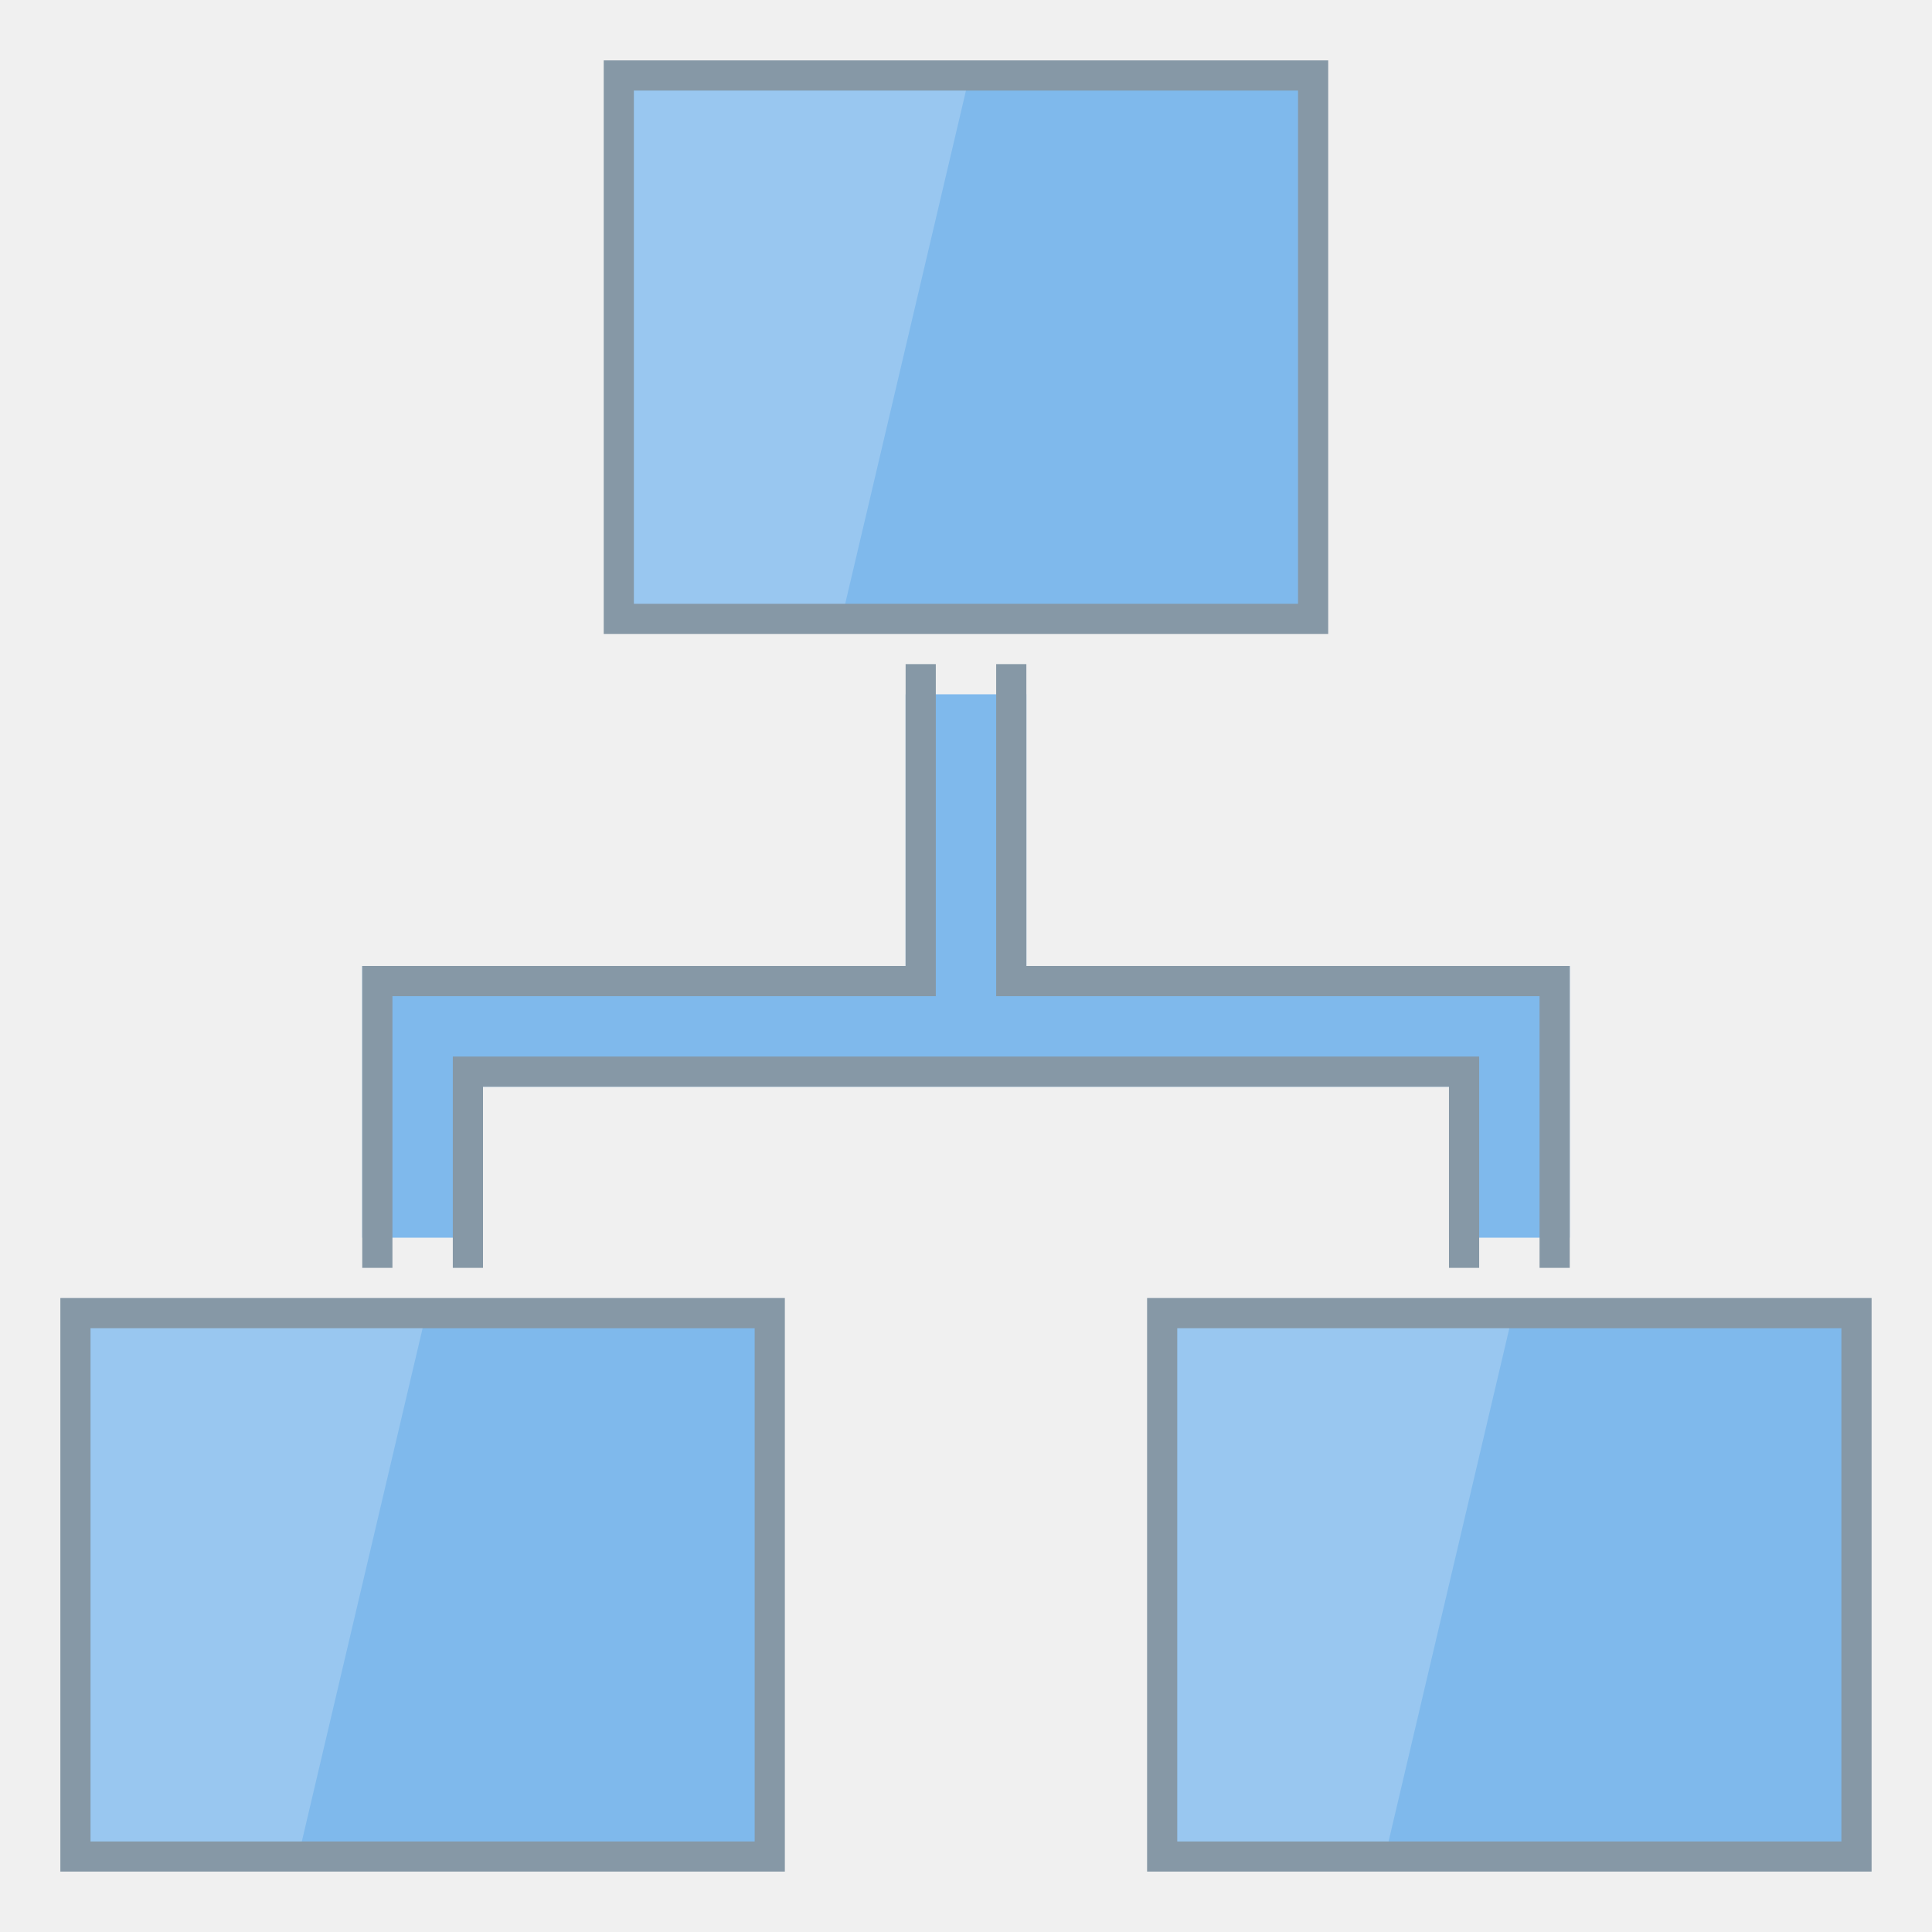
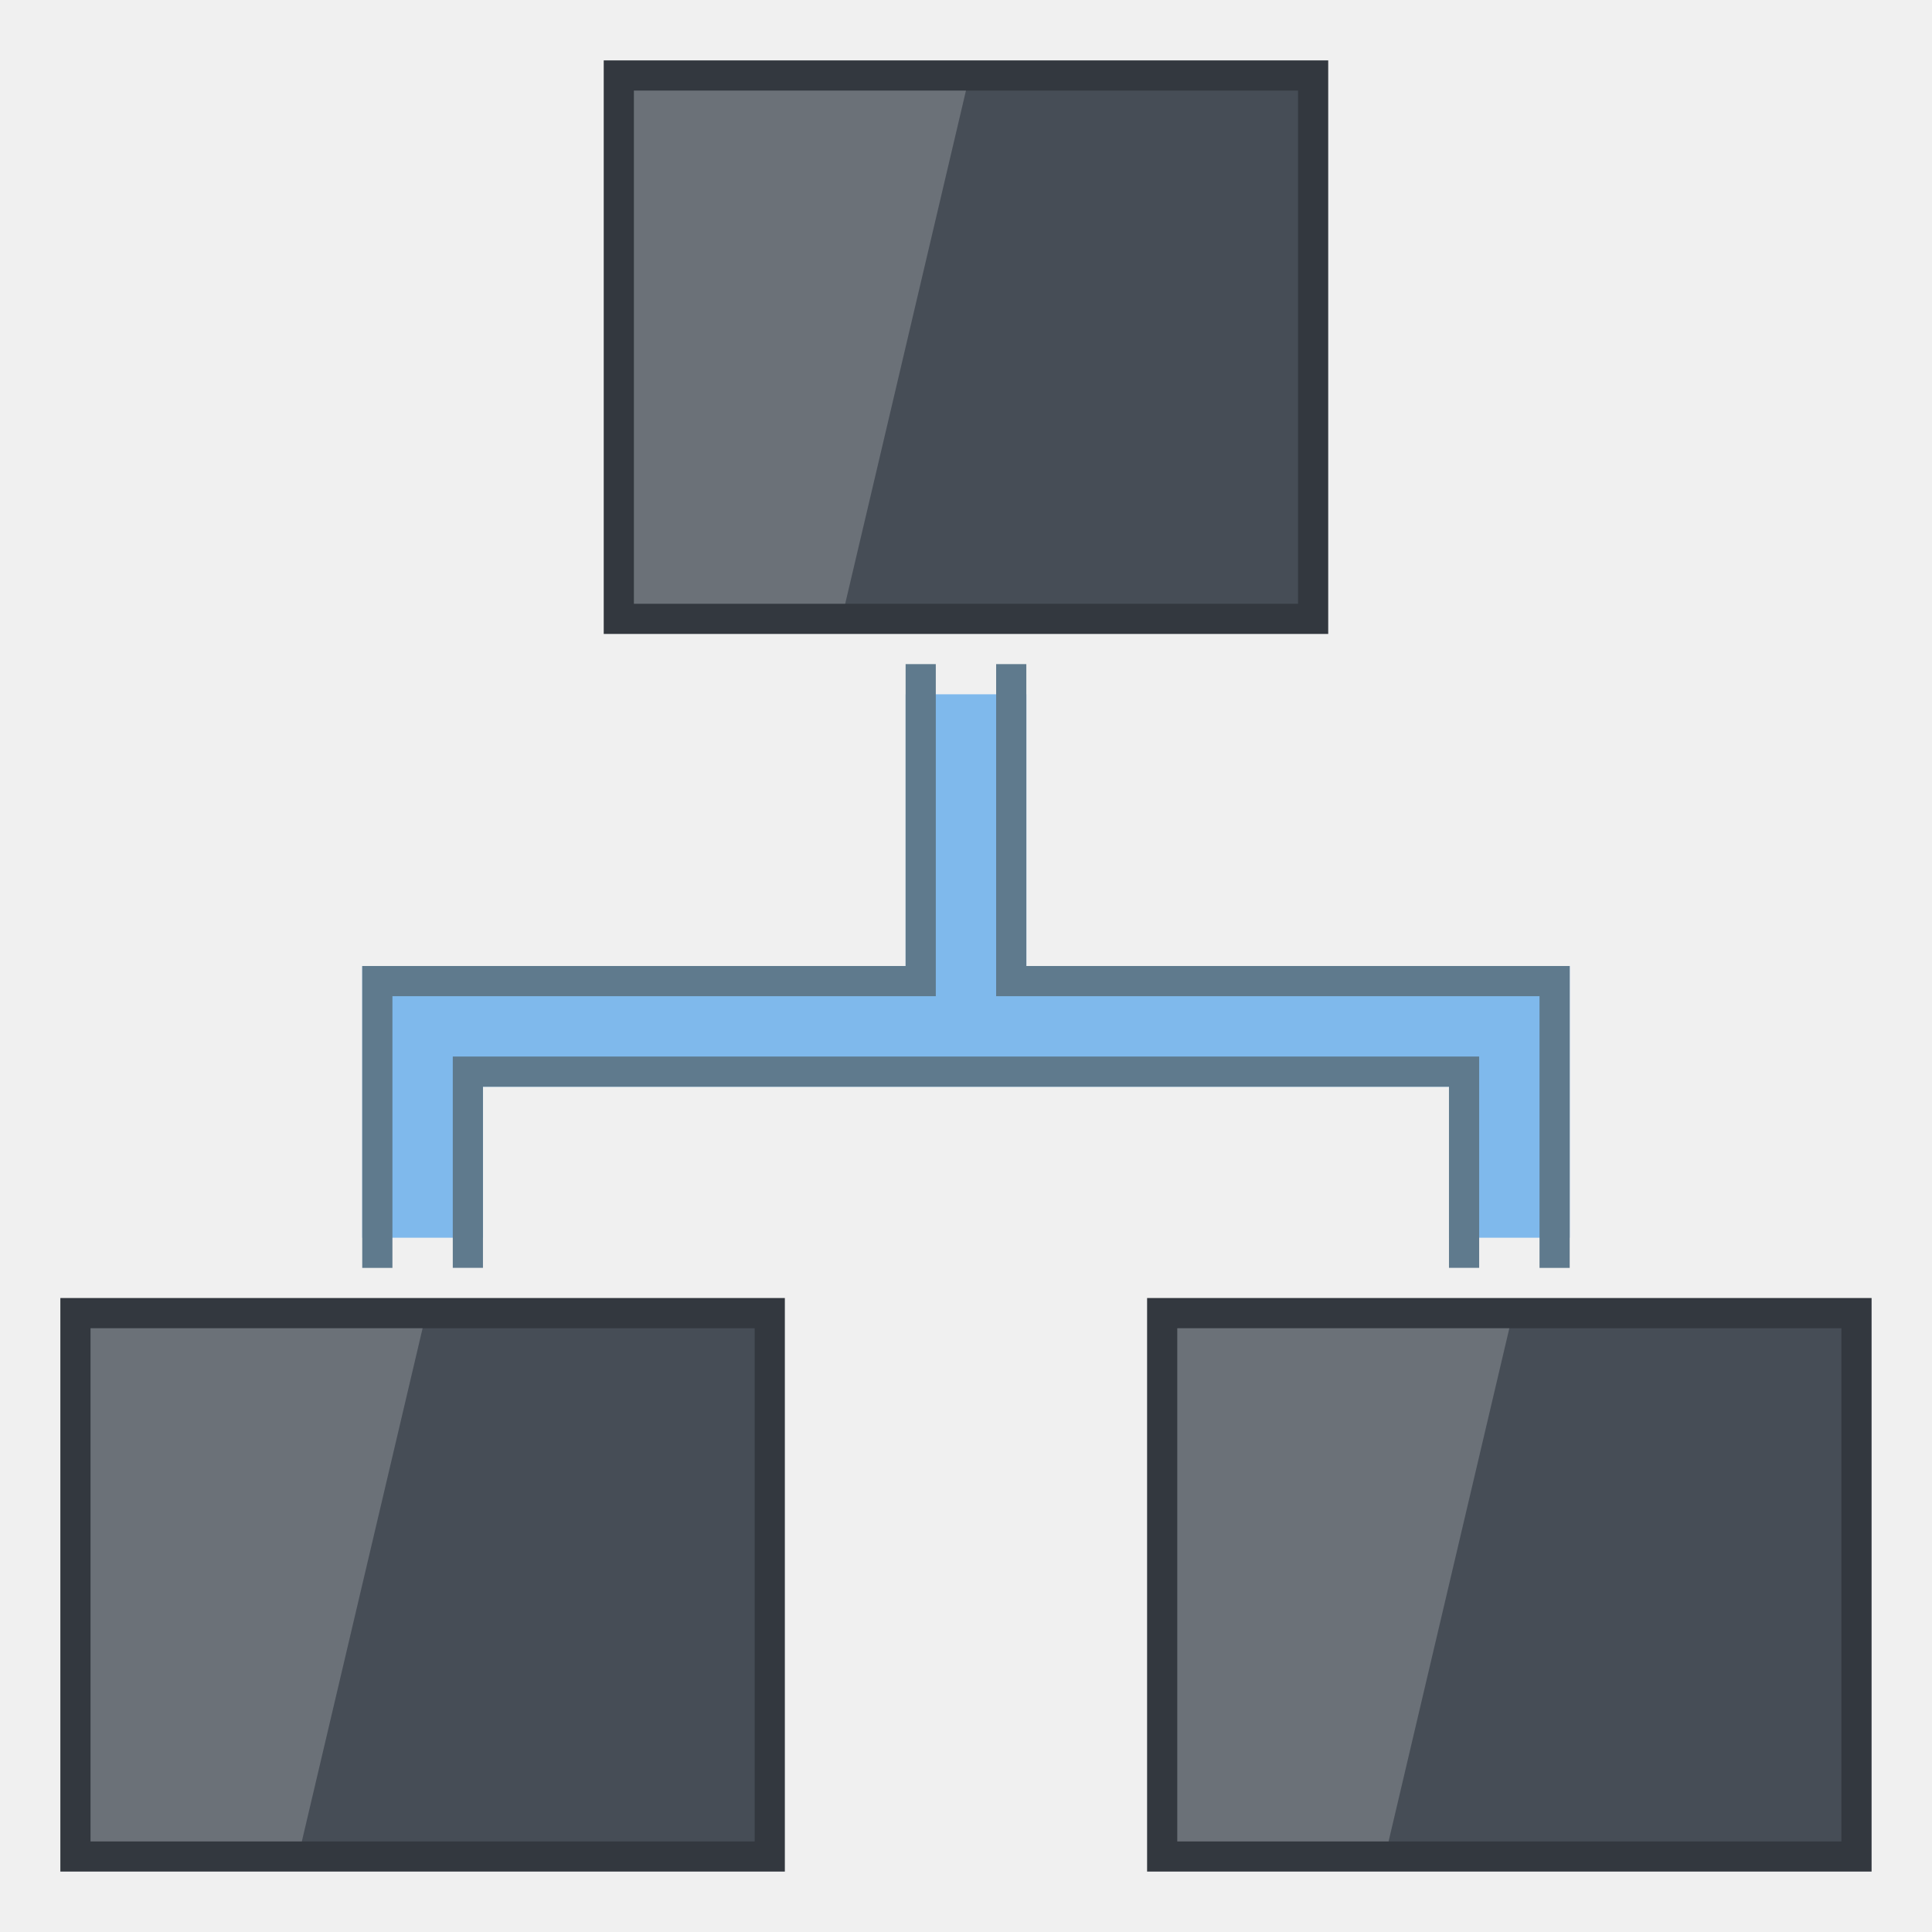
<svg xmlns="http://www.w3.org/2000/svg" width="128" height="128" viewBox="0 0 33.867 33.867" version="1.1" id="svg2634">
  <defs id="defs2628" />
  <g id="layer1" transform="translate(-82.55,-136.1333)">
-     <g id="g847">
-       <path id="rect1075" transform="matrix(0.2645833,0,0,0.2645833,82.55,136.1333)" d="M 60,46 V 64 H 32 28 24 v 18 h 8 V 72 h 64 v 10 h 8 V 64 H 98 68 V 46 Z" style="opacity:1;fill:#7fb9ec;fill-opacity:1;fill-rule:evenodd;stroke:none;stroke-width:8;stroke-linecap:round;stroke-linejoin:bevel;stroke-miterlimit:4;stroke-dasharray:none;stroke-opacity:1" />
-       <path id="rect1201" transform="matrix(0.2645833,0,0,0.2645833,82.55,136.1333)" d="M 60,44 V 64 H 24 v 2 18 h 2 V 66 H 62 V 64 44 Z m 6,0 V 64 66 h 36 v 18 h 2 V 66 64 H 68 V 44 Z M 30,70 v 2 12 h 2 V 72 h 64 v 12 h 2 V 70 h -2 z" style="opacity:1;fill:#8698a6;fill-opacity:1;fill-rule:evenodd;stroke:none;stroke-width:8;stroke-linecap:round;stroke-linejoin:bevel;stroke-miterlimit:4;stroke-dasharray:none;stroke-opacity:1" />
-       <rect y="137.192" x="93.133" height="10.054" width="12.7" id="rect1032" style="opacity:1;fill:#8698a6;fill-opacity:1;fill-rule:evenodd;stroke:none;stroke-width:2.117;stroke-linecap:round;stroke-linejoin:bevel;stroke-miterlimit:4;stroke-dasharray:none;stroke-opacity:1" />
-       <rect y="137.721" x="93.662" height="8.996" width="11.642" id="rect1034" style="opacity:1;fill:#7fb9ec;fill-opacity:1;fill-rule:evenodd;stroke:none;stroke-width:2.117;stroke-linecap:round;stroke-linejoin:bevel;stroke-miterlimit:4;stroke-dasharray:none;stroke-opacity:1" />
-       <rect y="158.887" x="102.658" height="10.054" width="12.7" id="rect1032-3" style="opacity:1;fill:#8698a6;fill-opacity:1;fill-rule:evenodd;stroke:none;stroke-width:2.117;stroke-linecap:round;stroke-linejoin:bevel;stroke-miterlimit:4;stroke-dasharray:none;stroke-opacity:1" />
-       <rect y="159.417" x="103.187" height="8.996" width="11.642" id="rect1034-6" style="opacity:1;fill:#7fb9ec;fill-opacity:1;fill-rule:evenodd;stroke:none;stroke-width:2.117;stroke-linecap:round;stroke-linejoin:bevel;stroke-miterlimit:4;stroke-dasharray:none;stroke-opacity:1" />
-       <rect y="158.887" x="83.608" height="10.054" width="12.7" id="rect1032-7" style="opacity:1;fill:#8698a6;fill-opacity:1;fill-rule:evenodd;stroke:none;stroke-width:2.117;stroke-linecap:round;stroke-linejoin:bevel;stroke-miterlimit:4;stroke-dasharray:none;stroke-opacity:1" />
-       <rect y="159.417" x="84.137" height="8.996" width="11.642" id="rect1034-5" style="opacity:1;fill:#7fb9ec;fill-opacity:1;fill-rule:evenodd;stroke:none;stroke-width:2.117;stroke-linecap:round;stroke-linejoin:bevel;stroke-miterlimit:4;stroke-dasharray:none;stroke-opacity:1" />
+     <g id="g862">
+       <path id="rect1075" d="m 98.425,148.304 v 4.763 H 91.017 89.958 88.9 v 4.763 h 2.117 v -2.646 H 107.95 v 2.646 h 2.117 v -4.763 h -1.587 -7.938 v -4.763 z" style="opacity:1;fill:#7fb9ec;fill-opacity:1;fill-rule:evenodd;stroke:none;stroke-width:2.117;stroke-linecap:round;stroke-linejoin:bevel;stroke-miterlimit:4;stroke-dasharray:none;stroke-opacity:1" />
+       <path id="rect1201" d="m 98.425,147.775 v 5.292 h -9.525 v 0.529 4.763 h 0.529 v -4.763 h 9.525 v -0.529 -5.292 z m 1.587,0 v 5.292 0.529 h 9.525 v 4.763 h 0.529 v -4.763 -0.529 h -9.525 V 147.775 Z m -9.525,6.879 v 0.529 3.175 h 0.529 v -3.175 H 107.95 v 3.175 h 0.529 v -3.704 H 107.95 Z" style="opacity:1;fill:#5f7a8d;fill-opacity:1;fill-rule:evenodd;stroke:none;stroke-width:2.117;stroke-linecap:round;stroke-linejoin:bevel;stroke-miterlimit:4;stroke-dasharray:none;stroke-opacity:1" />
+       <rect y="137.192" x="93.133" height="10.054" width="12.7" id="rect1032" style="opacity:1;fill:#33383f;fill-opacity:1;fill-rule:evenodd;stroke:none;stroke-width:2.117;stroke-linecap:round;stroke-linejoin:bevel;stroke-miterlimit:4;stroke-dasharray:none;stroke-opacity:1" />
+       <rect y="137.721" x="93.662" height="8.996" width="11.642" id="rect1034" style="opacity:1;fill:#464d56;fill-opacity:1;fill-rule:evenodd;stroke:none;stroke-width:2.117;stroke-linecap:round;stroke-linejoin:bevel;stroke-miterlimit:4;stroke-dasharray:none;stroke-opacity:1" />
+       <rect y="158.887" x="102.658" height="10.054" width="12.7" id="rect1032-3" style="opacity:1;fill:#33383f;fill-opacity:1;fill-rule:evenodd;stroke:none;stroke-width:2.117;stroke-linecap:round;stroke-linejoin:bevel;stroke-miterlimit:4;stroke-dasharray:none;stroke-opacity:1" />
+       <rect y="159.417" x="103.187" height="8.996" width="11.642" id="rect1034-6" style="opacity:1;fill:#464d56;fill-opacity:1;fill-rule:evenodd;stroke:none;stroke-width:2.117;stroke-linecap:round;stroke-linejoin:bevel;stroke-miterlimit:4;stroke-dasharray:none;stroke-opacity:1" />
+       <rect y="158.887" x="83.608" height="10.054" width="12.7" id="rect1032-7" style="opacity:1;fill:#33383f;fill-opacity:1;fill-rule:evenodd;stroke:none;stroke-width:2.117;stroke-linecap:round;stroke-linejoin:bevel;stroke-miterlimit:4;stroke-dasharray:none;stroke-opacity:1" />
+       <rect y="159.417" x="84.137" height="8.996" width="11.642" id="rect1034-5" style="opacity:1;fill:#464d56;fill-opacity:1;fill-rule:evenodd;stroke:none;stroke-width:2.117;stroke-linecap:round;stroke-linejoin:bevel;stroke-miterlimit:4;stroke-dasharray:none;stroke-opacity:1" />
      <path id="path1119" d="m 99.483,137.721 -2.117,8.996 H 93.662 v -8.996 z" style="opacity:0.2;fill:#ffffff;fill-opacity:1;stroke:none;stroke-width:0.265px;stroke-linecap:butt;stroke-linejoin:miter;stroke-opacity:1" />
      <path id="path1119-2" d="m 89.958,159.417 -2.117,8.996 h -3.704 v -8.996 z" style="opacity:0.2;fill:#ffffff;fill-opacity:1;stroke:none;stroke-width:0.265px;stroke-linecap:butt;stroke-linejoin:miter;stroke-opacity:1" />
      <path id="path1119-9" d="m 109.008,159.417 -2.117,8.996 h -3.704 v -8.996 z" style="opacity:0.2;fill:#ffffff;fill-opacity:1;stroke:none;stroke-width:0.265px;stroke-linecap:butt;stroke-linejoin:miter;stroke-opacity:1" />
    </g>
  </g>
</svg>
